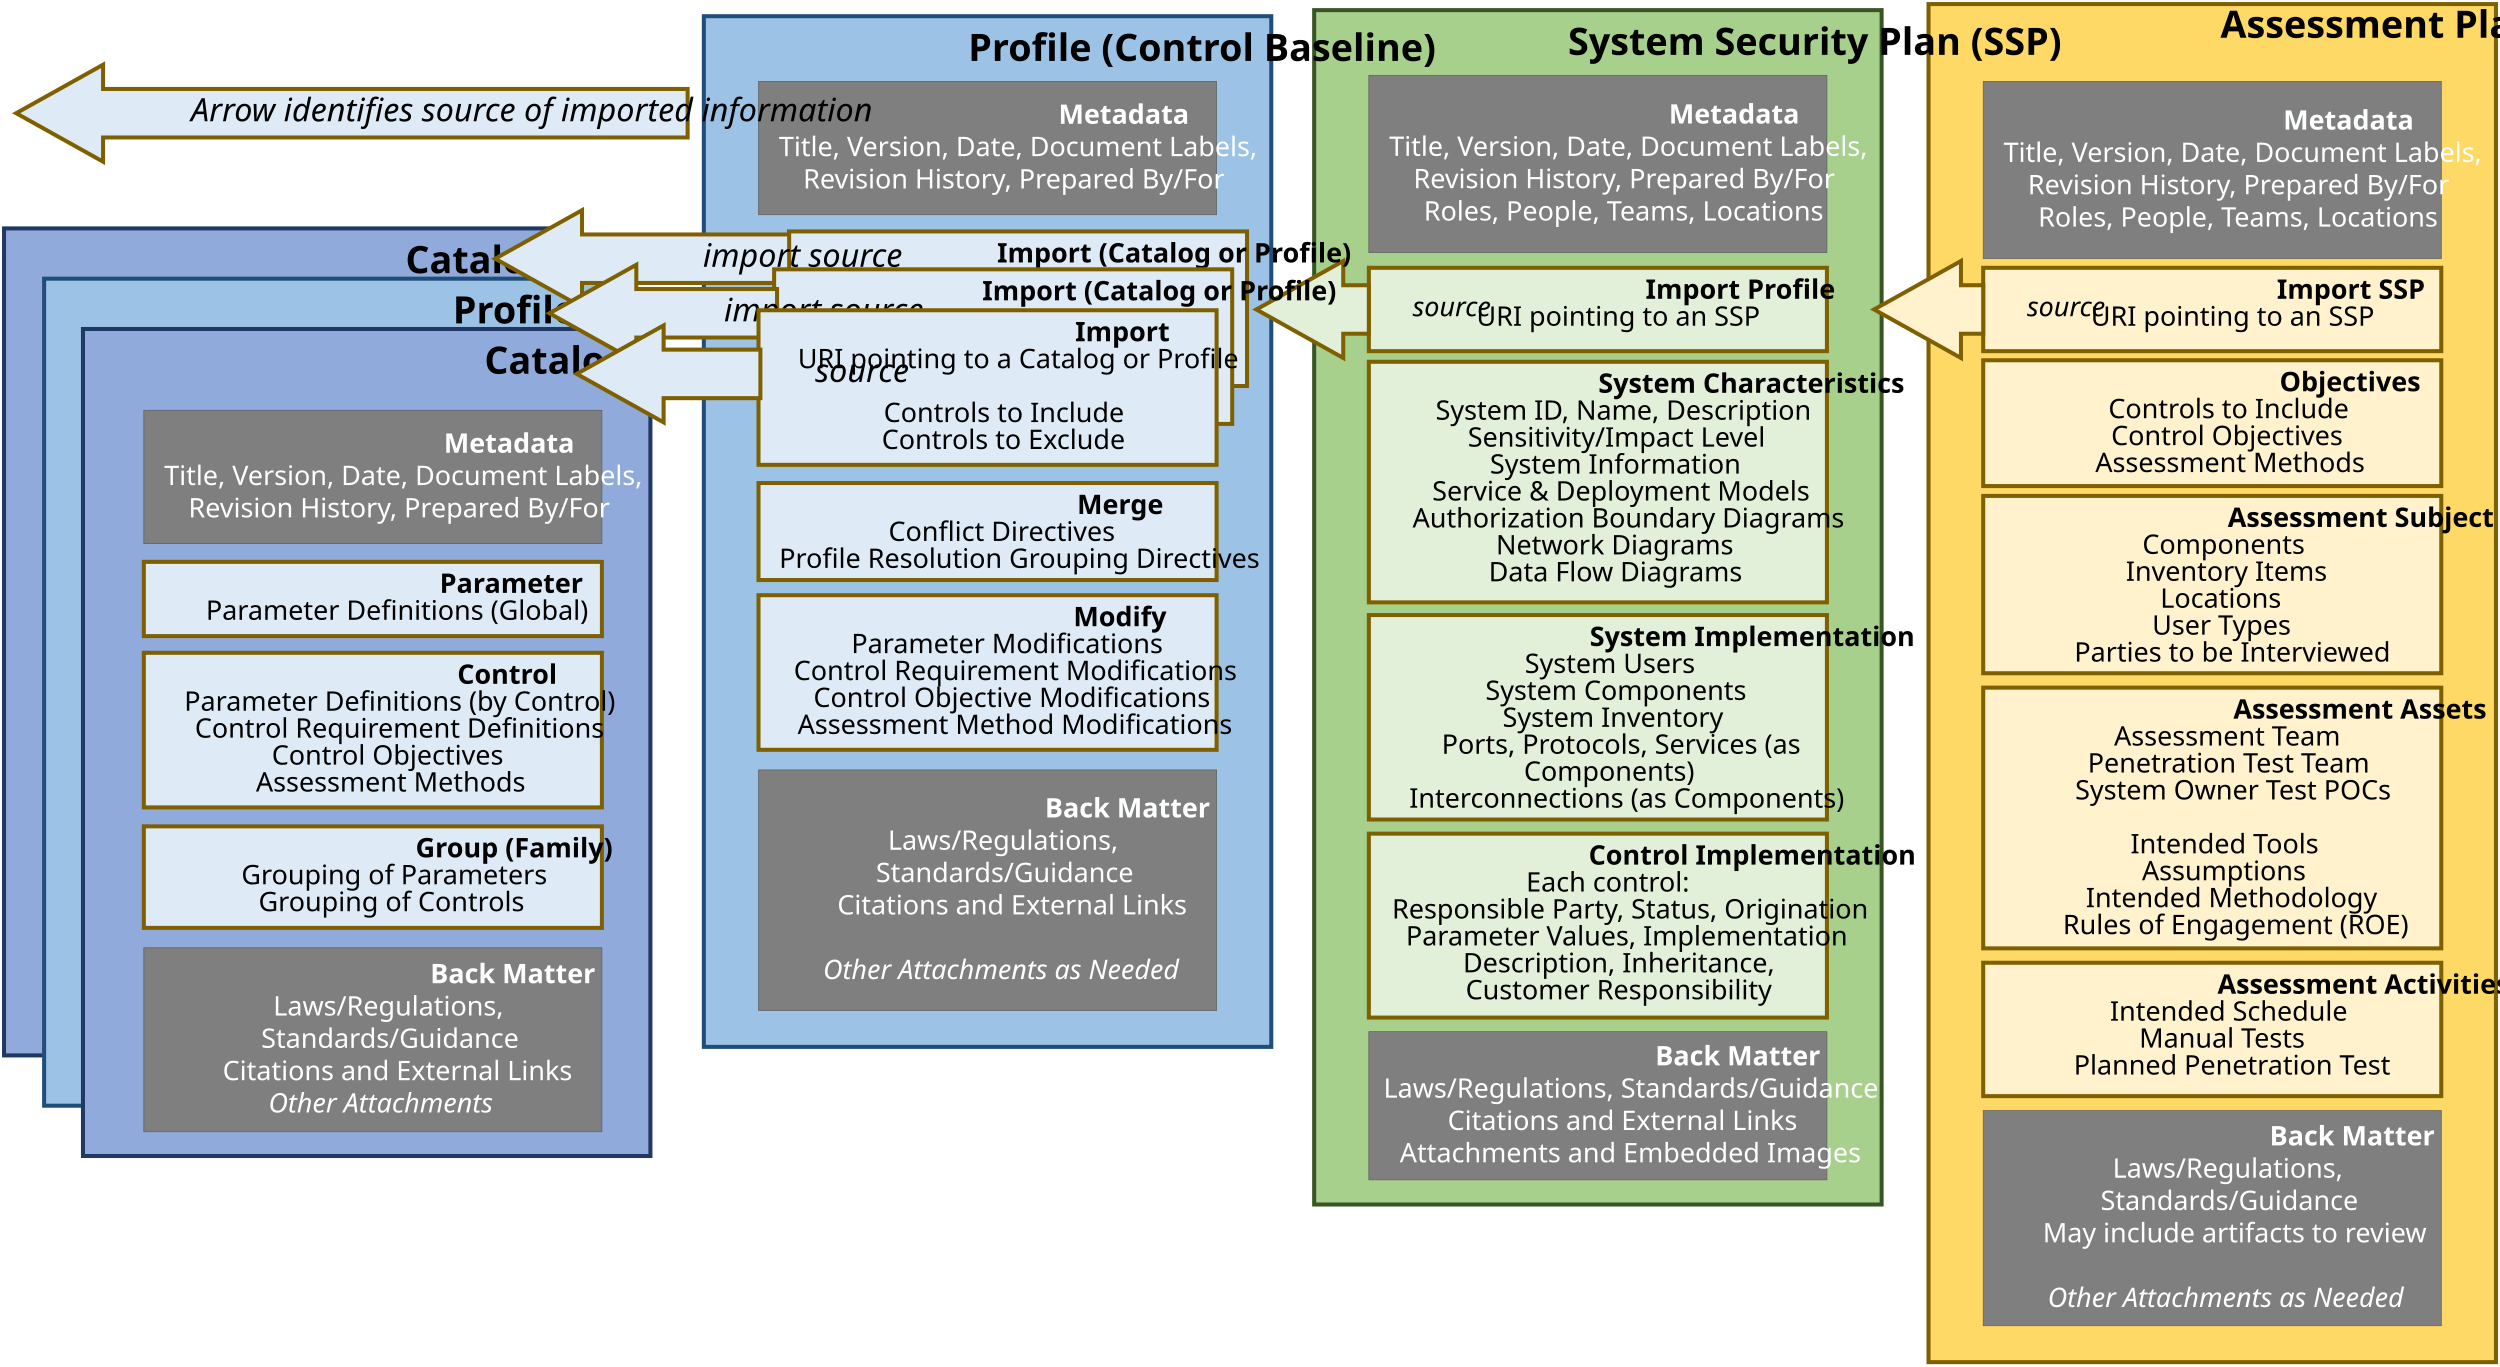
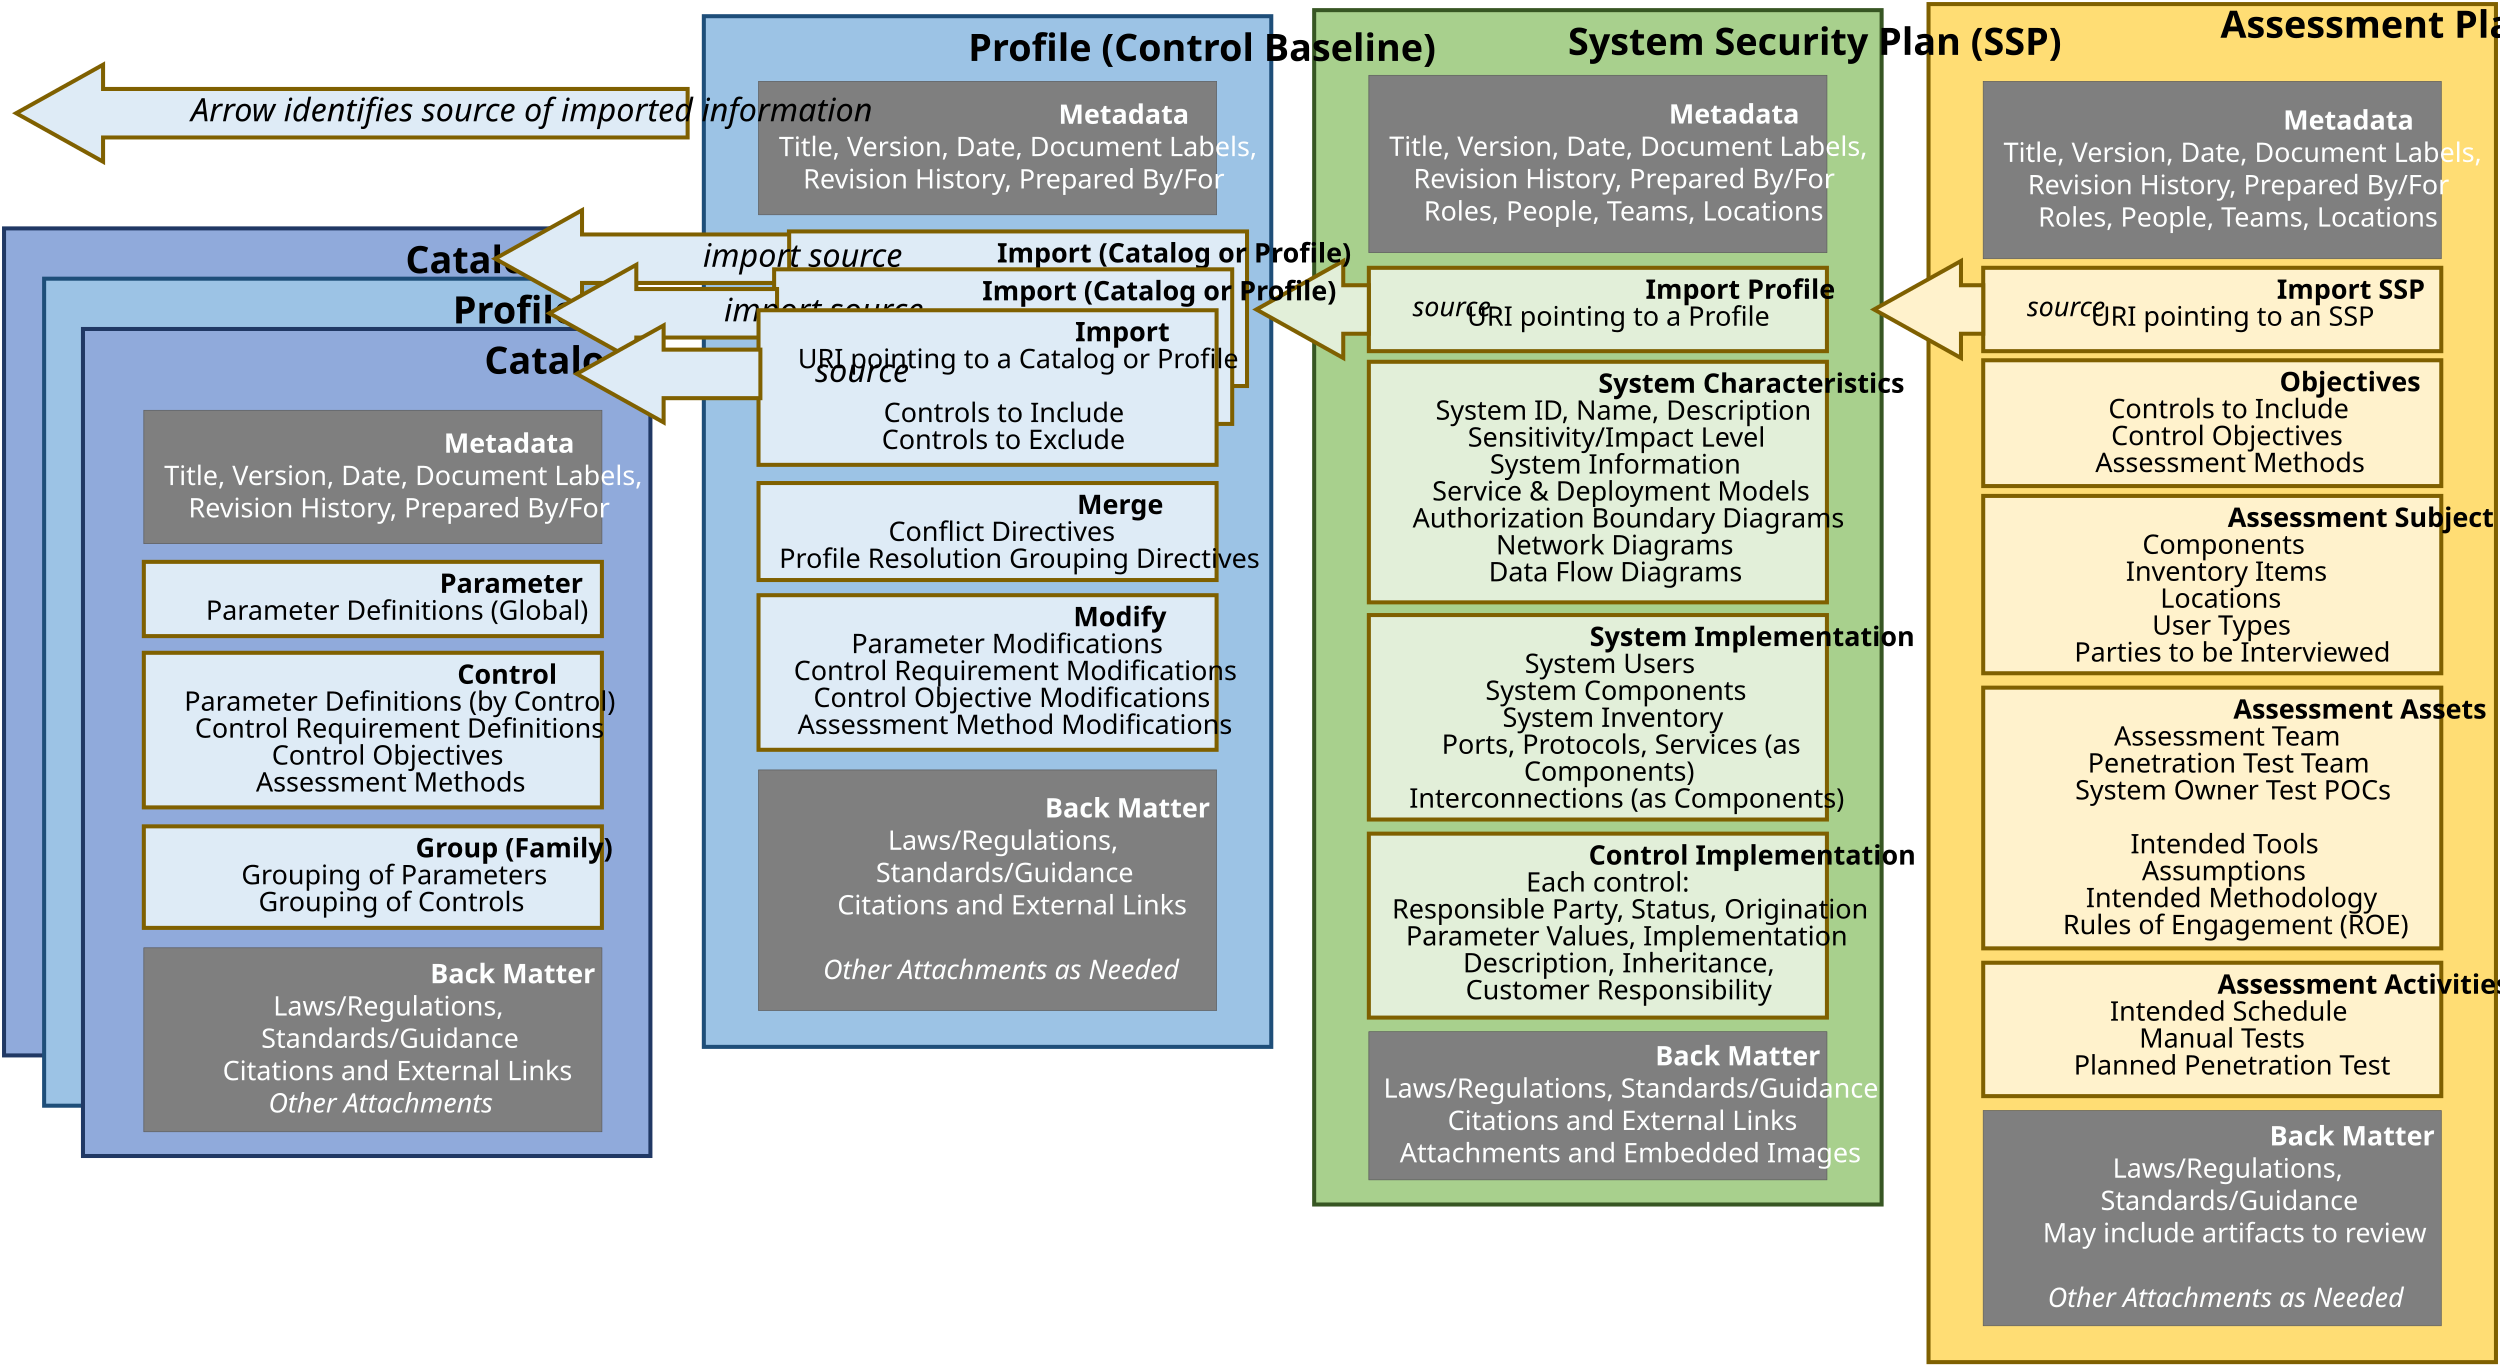
<svg xmlns="http://www.w3.org/2000/svg" xmlns:ns1="http://schemas.microsoft.com/visio/2003/SVGExtensions/" width="12.886in" height="7.042in" viewBox="0 0 927.791 507" xml:space="preserve" color-interpolation-filters="sRGB" class="st16">
  <ns1:documentProperties ns1:langID="1033" ns1:viewMarkup="false" />
  <style type="text/css">
	
		.st1 {fill:#90aadb;stroke:#203864;stroke-width:1.5}
		.st2 {fill:#000000;font-family:Calibri;font-size:1.167em;font-weight:bold}
		.st3 {fill:#9cc3e5;stroke:#1e4e79;stroke-width:1.5}
- 		.st4 {fill:#ffd965;stroke:#7f6000;stroke-width:1.5}
+ 		.st4 {fill:#ffd965;fill-opacity:0.9;stroke:#7f6000;stroke-width:1.5}
		.st5 {fill:#7f7f7f;stroke:#595959;stroke-width:0.25}
		.st6 {fill:#feffff;font-family:Calibri;font-size:0.833em;font-weight:bold}
		.st7 {font-size:1em;font-weight:normal}
		.st8 {fill:#fff2cc;stroke:#7f6000;stroke-width:1.5}
		.st9 {fill:#000000;font-family:Calibri;font-size:0.833em;font-weight:bold}
		.st10 {font-size:1em;font-style:italic;font-weight:normal}
		.st11 {fill:#a8d08d;stroke:#375623;stroke-width:1.5}
		.st12 {fill:#e2efd9;stroke:#7f6000;stroke-width:1.5}
		.st13 {fill:#000000;font-family:Calibri;font-size:0.833em;font-style:italic}
		.st14 {fill:#deebf6;stroke:#7f6000;stroke-width:1.5}
		.st15 {fill:#000000;font-family:Calibri;font-size:1em;font-style:italic}
		.st16 {fill:none;fill-rule:evenodd;font-size:12px;overflow:visible;stroke-linecap:square;stroke-miterlimit:3}
	
	</style>
  <g ns1:mID="0" ns1:index="1" ns1:groupContext="foregroundPage">
    <ns1:pageProperties ns1:drawingScale="1" ns1:pageScale="1" ns1:drawingUnits="0" ns1:shadowOffsetX="9" ns1:shadowOffsetY="-9" />
    <ns1:layer ns1:name="SSP" ns1:index="0" />
    <ns1:layer ns1:name="Assessment" ns1:index="1" />
    <g id="shape1051-1" ns1:mID="1051" ns1:groupContext="shape" ns1:layerMember="0" transform="translate(1.5,-115.328)">
      <ns1:textBlock ns1:margins="rect(4,4,4,4)" ns1:verticalAlign="0" />
      <ns1:textRect cx="105.293" cy="353.539" width="210.59" height="306.922" />
      <rect x="0" y="200.078" width="210.586" height="306.922" class="st1" />
      <text x="83.45" y="216.68" class="st2" ns1:langID="1033">
        <ns1:paragraph ns1:horizAlign="1" />
        <ns1:tabList />Catalog<ns1:newlineChar />
      </text>
    </g>
    <g id="shape1050-4" ns1:mID="1050" ns1:groupContext="shape" ns1:layerMember="0" transform="translate(16.3762,-96.6641)">
      <ns1:textBlock ns1:margins="rect(4,4,4,4)" ns1:verticalAlign="0" />
      <ns1:textRect cx="105.293" cy="353.539" width="210.59" height="306.922" />
      <rect x="0" y="200.078" width="210.586" height="306.922" class="st3" />
      <text x="86.14" y="216.68" class="st2" ns1:langID="1033">
        <ns1:paragraph ns1:horizAlign="1" />
        <ns1:tabList />Profile<ns1:newlineChar />
      </text>
    </g>
    <g id="shape162-7" ns1:mID="162" ns1:groupContext="shape" ns1:layerMember="1" transform="translate(715.707,-1.5)">
      <ns1:textBlock ns1:margins="rect(2,4,4,4)" ns1:verticalAlign="0" />
      <ns1:textRect cx="105.292" cy="255" width="210.59" height="504" />
      <rect x="0" y="3" width="210.584" height="504" class="st4" />
      <text x="42.81" y="15.5" class="st2" ns1:langID="1033">
        <ns1:paragraph ns1:spLine="-1" ns1:horizAlign="1" />
        <ns1:tabList />Assessment Plan (AP)</text>
    </g>
    <g id="shape20-10" ns1:mID="20" ns1:groupContext="shape" ns1:layerMember="1" transform="translate(735.999,-411)">
      <ns1:userDefs>
        <ns1:ud ns1:nameU="visVersion" ns1:val="VT0(15):26" />
      </ns1:userDefs>
      <ns1:textBlock ns1:margins="rect(4,4,4,4)" />
      <ns1:textRect cx="85" cy="474.094" width="170" height="65.812" />
      <rect x="0" y="441.187" width="169.999" height="65.812" class="st5" />
      <text x="64.56" y="459.09" class="st6" ns1:langID="1033">
        <ns1:paragraph ns1:horizAlign="1" />
        <ns1:tabList />Metadata<ns1:newlineChar />
        <tspan x="7.57" dy="1.2em" class="st7">Title, Version, Date, Document Labels, </tspan>
        <tspan x="16.56" dy="1.2em" class="st7">Revision History, Prepared By/For<ns1:lf />
        </tspan>
        <tspan x="20.39" dy="1.2em" class="st7">Roles, People, Teams, Locations</tspan>
      </text>
    </g>
    <g id="shape36-16" ns1:mID="36" ns1:groupContext="shape" ns1:layerMember="1" transform="translate(735.999,-257.156)">
      <ns1:userDefs>
        <ns1:ud ns1:nameU="visVersion" ns1:val="VT0(15):26" />
      </ns1:userDefs>
      <ns1:textBlock ns1:margins="rect(4,4,4,4)" ns1:verticalAlign="0" />
      <ns1:textRect cx="85" cy="474.094" width="170" height="65.812" />
      <rect x="0" y="441.187" width="169.999" height="65.812" class="st8" />
      <text x="43.99" y="452.69" class="st9" ns1:langID="1033">
        <ns1:paragraph ns1:spLine="-1" ns1:horizAlign="1" />
        <ns1:tabList />Assessment Subject<ns1:newlineChar />
        <tspan x="59.07" dy="1em" class="st7">Components<ns1:newlineChar />
        </tspan>
        <tspan x="52.92" dy="1em" class="st7">Inventory Items<ns1:newlineChar />
        </tspan>
        <tspan x="65.71" dy="1em" class="st7">Locations<ns1:newlineChar />
        </tspan>
        <tspan x="62.7" dy="1em" class="st7">User Types<ns1:newlineChar />
        </tspan>
        <tspan x="33.82" dy="1em" class="st7">Parties to be Interviewed</tspan>
      </text>
    </g>
    <g id="shape37-24" ns1:mID="37" ns1:groupContext="shape" ns1:layerMember="1" transform="translate(735.999,-15)">
      <ns1:userDefs>
        <ns1:ud ns1:nameU="visVersion" ns1:val="VT0(15):26" />
      </ns1:userDefs>
      <ns1:textBlock ns1:margins="rect(4,4,4,4)" />
      <ns1:textRect cx="85" cy="467.062" width="170" height="79.875" />
      <rect x="0" y="427.125" width="169.999" height="79.875" class="st5" />
      <text x="59.51" y="440.06" class="st6" ns1:langID="1033">
        <ns1:paragraph ns1:horizAlign="1" />
        <ns1:tabList />Back Matter<ns1:newlineChar />
        <tspan x="48.03" dy="1.2em" class="st7">Laws/Regulations,<ns1:newlineChar />
        </tspan>
        <tspan x="43.55" dy="1.2em" class="st7">Standards/Guidance<ns1:newlineChar />
        </tspan>
        <tspan x="22.13" dy="1.2em" class="st7">May include artifacts to review<ns1:newlineChar />
          <ns1:newlineChar />
        </tspan>
        <tspan x="23.95" dy="2.4em" class="st10">Other Attachments as Needed</tspan>
      </text>
    </g>
    <g id="shape41-31" ns1:mID="41" ns1:groupContext="shape" ns1:layerMember="1" transform="translate(735.999,-155.062)">
      <ns1:userDefs>
        <ns1:ud ns1:nameU="visVersion" ns1:val="VT0(15):26" />
      </ns1:userDefs>
      <ns1:textBlock ns1:margins="rect(4,4,4,4)" ns1:verticalAlign="0" />
      <ns1:textRect cx="85" cy="458.625" width="170" height="96.75" />
      <rect x="0" y="410.25" width="169.999" height="96.75" class="st8" />
      <text x="46.08" y="421.75" class="st9" ns1:langID="1033">
        <ns1:paragraph ns1:spLine="-1" ns1:horizAlign="1" />
        <ns1:tabList />Assessment Assets<ns1:newlineChar />
        <ns1:paragraph ns1:spLine="-1" ns1:horizAlign="1" />
        <tspan x="48.57" dy="1em" class="st7">Assessment Team <ns1:newlineChar />
        </tspan>
        <tspan x="38.79" dy="1em" class="st7">Penetration Test Team<ns1:newlineChar />
        </tspan>
        <tspan x="34.12" dy="1em" class="st7">System Owner Test POCs<ns1:newlineChar />
          <ns1:newlineChar />
        </tspan>
        <tspan x="54.64" dy="2em" class="st7">Intended Tools<ns1:newlineChar />
        </tspan>
        <tspan x="58.91" dy="1em" class="st7">Assumptions<ns1:newlineChar />
        </tspan>
        <tspan x="38.09" dy="1em" class="st7">Intended Methodology<ns1:newlineChar />
        </tspan>
        <tspan x="29.57" dy="1em" class="st7">Rules of Engagement (ROE)</tspan>
      </text>
    </g>
    <g id="shape45-41" ns1:mID="45" ns1:groupContext="shape" ns1:layerMember="1" transform="translate(735.999,-100.219)">
      <ns1:userDefs>
        <ns1:ud ns1:nameU="visVersion" ns1:val="VT0(15):26" />
      </ns1:userDefs>
      <ns1:textBlock ns1:margins="rect(4,4,4,4)" ns1:verticalAlign="0" />
      <ns1:textRect cx="85" cy="482.25" width="170" height="49.5" />
      <rect x="0" y="457.5" width="169.999" height="49.5" class="st8" />
      <text x="40.19" y="469" class="st9" ns1:langID="1033">
        <ns1:paragraph ns1:spLine="-1" ns1:horizAlign="1" />
        <ns1:tabList />Assessment Activities<ns1:newlineChar />
        <tspan x="47.04" dy="1em" class="st7">Intended Schedule<ns1:newlineChar />
        </tspan>
        <tspan x="57.89" dy="1em" class="st7">Manual Tests<ns1:newlineChar />
          <ns1:paragraph ns1:spLine="-1" ns1:horizAlign="1" />
        </tspan>
        <tspan x="33.6" dy="1em" class="st7">Planned Penetration Test</tspan>
      </text>
    </g>
    <g id="shape112-47" ns1:mID="112" ns1:groupContext="shape" ns1:layerMember="1" transform="translate(735.999,-326.625)">
      <ns1:userDefs>
        <ns1:ud ns1:nameU="visVersion" ns1:val="VT0(15):26" />
      </ns1:userDefs>
      <ns1:textBlock ns1:margins="rect(4,4,4,4)" ns1:verticalAlign="0" />
      <ns1:textRect cx="85" cy="483.656" width="170" height="46.688" />
      <rect x="0" y="460.312" width="169.999" height="46.688" class="st8" />
      <text x="63.21" y="471.81" class="st9" ns1:langID="1033">
        <ns1:paragraph ns1:spLine="-1" ns1:horizAlign="1" />
        <ns1:tabList />Objectives<ns1:newlineChar />
        <tspan x="46.45" dy="1em" class="st7">Controls to Include<ns1:newlineChar />
        </tspan>
        <tspan x="47.48" dy="1em" class="st7">Control Objectives<ns1:newlineChar />
        </tspan>
        <tspan x="41.6" dy="1em" class="st7">Assessment Methods</tspan>
      </text>
    </g>
    <g id="shape1005-53" ns1:mID="1005" ns1:groupContext="shape" ns1:layerMember="1" transform="translate(735.999,-376.692)">
      <ns1:userDefs>
        <ns1:ud ns1:nameU="visVersion" ns1:val="VT0(15):26" />
      </ns1:userDefs>
      <ns1:textBlock ns1:margins="rect(4,4,4,4)" ns1:verticalAlign="0" />
      <ns1:textRect cx="85" cy="491.533" width="170" height="30.933" />
      <rect x="0" y="476.067" width="169.999" height="30.933" class="st8" />
      <text x="62.2" y="487.57" class="st9" ns1:langID="1033">
        <ns1:paragraph ns1:spLine="-1" ns1:horizAlign="1" />
        <ns1:tabList />Import SSP<ns1:newlineChar />
        <tspan x="39.94" dy="1em" class="st7">URI pointing to an SSP</tspan>
      </text>
    </g>
    <g id="shape1016-57" ns1:mID="1016" ns1:groupContext="shape" ns1:layerMember="0" transform="translate(487.71,-60)">
      <ns1:textBlock ns1:margins="rect(4,4,4,4)" ns1:verticalAlign="0" />
      <ns1:textRect cx="105.293" cy="285.375" width="210.59" height="443.25" />
      <rect x="0" y="63.75" width="210.586" height="443.25" class="st11" />
      <text x="28.66" y="80.35" class="st2" ns1:langID="1033">
        <ns1:paragraph ns1:horizAlign="1" />
        <ns1:tabList />System Security Plan (SSP)<ns1:newlineChar />
      </text>
    </g>
    <g id="shape1020-60" ns1:mID="1020" ns1:groupContext="shape" ns1:layerMember="0" transform="translate(508.003,-283.466)">
      <ns1:textBlock ns1:margins="rect(4,4,4,4)" ns1:verticalAlign="0" />
      <ns1:textRect cx="85" cy="462.358" width="170" height="89.284" />
      <rect x="0" y="417.716" width="169.999" height="89.284" class="st12" />
      <text x="38.39" y="429.22" class="st9" ns1:langID="1033">
        <ns1:paragraph ns1:spLine="-1" ns1:horizAlign="1" />
        <ns1:tabList />System Characteristics<ns1:newlineChar />
        <tspan x="24.76" dy="1em" class="st7">System ID, Name, Description<ns1:newlineChar />
        </tspan>
        <tspan x="36.71" dy="1em" class="st7">Sensitivity/Impact Level<ns1:newlineChar />
        </tspan>
        <tspan x="44.93" dy="1em" class="st7">System Information<ns1:newlineChar />
        </tspan>
        <tspan x="23.51" dy="1em" class="st7">Service &amp; Deployment Models<ns1:newlineChar />
        </tspan>
        <tspan x="16.23" dy="1em" class="st7">Authorization Boundary Diagrams<ns1:newlineChar />
        </tspan>
        <tspan x="47.19" dy="1em" class="st7">Network Diagrams<ns1:newlineChar />
        </tspan>
        <tspan x="44.48" dy="1em" class="st7">Data Flow Diagrams</tspan>
      </text>
    </g>
    <g id="shape1021-70" ns1:mID="1021" ns1:groupContext="shape" ns1:layerMember="0" transform="translate(508.003,-202.875)">
      <ns1:textBlock ns1:margins="rect(4,4,4,4)" ns1:verticalAlign="0" />
      <ns1:textRect cx="85" cy="469.058" width="170" height="75.883" />
      <rect x="0" y="431.117" width="169.999" height="75.883" class="st12" />
      <text x="35.19" y="442.62" class="st9" ns1:langID="1033">
        <ns1:paragraph ns1:spLine="-1" ns1:horizAlign="1" />
        <ns1:tabList />System Implementation<ns1:newlineChar />
        <tspan x="57.85" dy="1em" class="st7">System Users<ns1:newlineChar />
        </tspan>
        <tspan x="43.26" dy="1em" class="st7">System Components<ns1:newlineChar />
        </tspan>
        <tspan x="49.62" dy="1em" class="st7">System Inventory<ns1:newlineChar />
          <ns1:paragraph ns1:spLine="-1" ns1:horizAlign="1" />
        </tspan>
        <tspan x="27.03" dy="1em" class="st7">Ports, Protocols, Services (as </tspan>
        <tspan x="57.55" dy="1em" class="st7">Components)<ns1:newlineChar />
          <ns1:paragraph ns1:spLine="-1" ns1:horizAlign="1" />
        </tspan>
        <tspan x="14.98" dy="1em" class="st7">Interconnections (as Components)</tspan>
      </text>
    </g>
    <g id="shape1022-79" ns1:mID="1022" ns1:groupContext="shape" ns1:layerMember="0" transform="translate(508.003,-129.366)">
      <ns1:textBlock ns1:margins="rect(4,4,4,4)" ns1:verticalAlign="0" />
      <ns1:textRect cx="85" cy="472.866" width="170" height="68.267" />
      <rect x="0" y="438.733" width="169.999" height="68.267" class="st12" />
      <text x="34.79" y="450.23" class="st9" ns1:langID="1033">
        <ns1:paragraph ns1:spLine="-1" ns1:horizAlign="1" />
        <ns1:tabList />Control Implementation<ns1:newlineChar />
        <tspan x="58.37" dy="1em" class="st7">Each control:<ns1:newlineChar />
        </tspan>
        <tspan x="8.61" dy="1em" class="st7">Responsible Party, Status, Origination<ns1:newlineChar />
        </tspan>
        <tspan x="13.76" dy="1em" class="st7">Parameter Values, Implementation </tspan>
        <tspan x="34.95" dy="1em" class="st7">Description, Inheritance,<ns1:newlineChar />
        </tspan>
        <tspan x="35.92" dy="1em" class="st7">Customer Responsibility</tspan>
      </text>
    </g>
    <g id="shape1025-87" ns1:mID="1025" ns1:groupContext="shape" ns1:layerMember="1" transform="translate(695.5,-392.158)">
      <ns1:userDefs>
        <ns1:ud ns1:nameU="visVersion" ns1:val="VT0(15):26" />
        <ns1:ud ns1:nameU="ArrowType" ns1:prompt="" ns1:val="VT0(2):26" />
      </ns1:userDefs>
      <ns1:textBlock ns1:margins="rect(4,4,4,4)" />
      <ns1:textRect cx="20.25" cy="507" width="40.5" height="0" />
      <path d="M0 507 L32.25 489 L32.25 498 L40.5 498 L40.5 507 L40.5 516 L32.25 516 L32.25 525 L0 507 Z" class="st8" />
      <text x="9.97" y="509.5" class="st13" ns1:langID="1033">
        <ns1:paragraph ns1:spLine="-1" ns1:horizAlign="2" />
        <ns1:tabList />source</text>
    </g>
    <g id="shape1026-90" ns1:mID="1026" ns1:groupContext="shape" transform="translate(508.003,-413.25)">
      <ns1:userDefs>
        <ns1:ud ns1:nameU="visVersion" ns1:val="VT0(15):26" />
      </ns1:userDefs>
      <ns1:textBlock ns1:margins="rect(4,4,4,4)" />
      <ns1:textRect cx="85" cy="474.094" width="170" height="65.812" />
      <rect x="0" y="441.187" width="169.999" height="65.812" class="st5" />
      <text x="64.56" y="459.09" class="st6" ns1:langID="1033">
        <ns1:paragraph ns1:horizAlign="1" />
        <ns1:tabList />Metadata<ns1:newlineChar />
        <tspan x="7.57" dy="1.2em" class="st7">Title, Version, Date, Document Labels, </tspan>
        <tspan x="16.56" dy="1.2em" class="st7">Revision History, Prepared By/For<ns1:lf />
        </tspan>
        <tspan x="20.39" dy="1.2em" class="st7">Roles, People, Teams, Locations</tspan>
      </text>
    </g>
    <g id="shape1027-96" ns1:mID="1027" ns1:groupContext="shape" transform="translate(508.003,-376.692)">
      <ns1:userDefs>
        <ns1:ud ns1:nameU="visVersion" ns1:val="VT0(15):26" />
      </ns1:userDefs>
      <ns1:textBlock ns1:margins="rect(4,4,4,4)" ns1:verticalAlign="0" />
      <ns1:textRect cx="85" cy="491.533" width="170" height="30.933" />
      <rect x="0" y="476.067" width="169.999" height="30.933" class="st12" />
      <text x="55.91" y="487.57" class="st9" ns1:langID="1033">
        <ns1:paragraph ns1:spLine="-1" ns1:horizAlign="1" />
        <ns1:tabList />Import Profile<ns1:newlineChar />
-         <tspan x="39.94" dy="1em" class="st7">URI pointing to an SSP</tspan>
+         <tspan x="36.48" dy="1em" class="st7">URI pointing to a Profile</tspan>
      </text>
    </g>
    <g id="shape1029-100" ns1:mID="1029" ns1:groupContext="shape" transform="translate(508.003,-69.1532)">
      <ns1:userDefs>
        <ns1:ud ns1:nameU="visVersion" ns1:val="VT0(15):26" />
      </ns1:userDefs>
      <ns1:textBlock ns1:margins="rect(4,4,4,4)" />
      <ns1:textRect cx="85" cy="479.514" width="170" height="54.972" />
      <rect x="0" y="452.028" width="169.999" height="54.972" class="st5" />
      <text x="59.51" y="464.51" class="st6" ns1:langID="1033">
        <ns1:paragraph ns1:horizAlign="1" />
        <ns1:tabList />Back Matter<ns1:newlineChar />
        <tspan x="5.44" dy="1.2em" class="st7">Laws/Regulations, Standards/Guidance<ns1:newlineChar />
        </tspan>
        <tspan x="29.25" dy="1.2em" class="st7">Citations and External Links<ns1:newlineChar />
        </tspan>
        <tspan x="11.48" dy="1.2em" class="st7">Attachments and Embedded Images</tspan>
      </text>
    </g>
    <g id="shape1032-106" ns1:mID="1032" ns1:groupContext="shape" ns1:layerMember="0" transform="translate(261.205,-118.5)">
      <ns1:textBlock ns1:margins="rect(4,4,4,4)" ns1:verticalAlign="0" />
      <ns1:textRect cx="105.293" cy="315.75" width="210.59" height="382.5" />
      <rect x="0" y="124.5" width="210.586" height="382.5" class="st3" />
      <text x="32.58" y="141.1" class="st2" ns1:langID="1033">
        <ns1:paragraph ns1:horizAlign="1" />
        <ns1:tabList />Profile (Control Baseline)<ns1:newlineChar />
      </text>
    </g>
    <g id="shape1033-109" ns1:mID="1033" ns1:groupContext="shape" ns1:layerMember="0" transform="translate(281.498,-291.75)">
      <ns1:textBlock ns1:margins="rect(4,4,4,4)" ns1:verticalAlign="0" />
      <ns1:textRect cx="85" cy="489" width="170" height="36" />
      <rect x="0" y="471" width="169.999" height="36" class="st14" />
      <text x="71.45" y="482.5" class="st9" ns1:langID="1033">
        <ns1:paragraph ns1:spLine="-1" ns1:horizAlign="1" />
        <ns1:tabList />Merge<ns1:newlineChar />
        <tspan x="48.24" dy="1em" class="st7">Conflict Directives<ns1:newlineChar />
        </tspan>
        <tspan x="7.67" dy="1em" class="st7">Profile Resolution Grouping Directives</tspan>
      </text>
    </g>
    <g id="shape1034-114" ns1:mID="1034" ns1:groupContext="shape" ns1:layerMember="0" transform="translate(281.498,-228.75)">
      <ns1:textBlock ns1:margins="rect(4,4,4,4)" ns1:verticalAlign="0" />
      <ns1:textRect cx="85" cy="478.312" width="170" height="57.375" />
      <rect x="0" y="449.625" width="169.999" height="57.375" class="st14" />
      <text x="70.08" y="461.13" class="st9" ns1:langID="1033">
        <ns1:paragraph ns1:spLine="-1" ns1:horizAlign="1" />
        <ns1:tabList />Modify<ns1:newlineChar />
        <tspan x="34.45" dy="1em" class="st7">Parameter Modifications<ns1:newlineChar />
        </tspan>
        <tspan x="13.08" dy="1em" class="st7">Control Requirement Modifications<ns1:newlineChar />
        </tspan>
        <tspan x="20.39" dy="1em" class="st7">Control Objective Modifications<ns1:newlineChar />
        </tspan>
        <tspan x="14.51" dy="1em" class="st7">Assessment Method Modifications</tspan>
      </text>
    </g>
    <g id="shape1036-121" ns1:mID="1036" ns1:groupContext="shape" transform="translate(281.498,-427.313)">
      <ns1:userDefs>
        <ns1:ud ns1:nameU="visVersion" ns1:val="VT0(15):26" />
      </ns1:userDefs>
      <ns1:textBlock ns1:margins="rect(4,4,4,4)" />
      <ns1:textRect cx="85" cy="482.25" width="170" height="49.5" />
      <rect x="0" y="457.5" width="169.999" height="49.5" class="st5" />
      <text x="64.56" y="473.25" class="st6" ns1:langID="1033">
        <ns1:paragraph ns1:horizAlign="1" />
        <ns1:tabList />Metadata<ns1:newlineChar />
        <tspan x="7.57" dy="1.2em" class="st7">Title, Version, Date, Document Labels, </tspan>
        <tspan x="16.56" dy="1.2em" class="st7">Revision History, Prepared By/For</tspan>
      </text>
    </g>
    <g id="shape1039-126" ns1:mID="1039" ns1:groupContext="shape" transform="translate(281.498,-132)">
      <ns1:userDefs>
        <ns1:ud ns1:nameU="visVersion" ns1:val="VT0(15):26" />
      </ns1:userDefs>
      <ns1:textBlock ns1:margins="rect(4,4,4,4)" />
      <ns1:textRect cx="85" cy="462.358" width="170" height="89.284" />
      <rect x="0" y="417.716" width="169.999" height="89.284" class="st5" />
      <text x="59.51" y="435.36" class="st6" ns1:langID="1033">
        <ns1:paragraph ns1:horizAlign="1" />
        <ns1:tabList />Back Matter<ns1:newlineChar />
        <tspan x="48.03" dy="1.2em" class="st7">Laws/Regulations,<ns1:newlineChar />
        </tspan>
        <tspan x="43.55" dy="1.2em" class="st7">Standards/Guidance<ns1:newlineChar />
        </tspan>
        <tspan x="29.25" dy="1.2em" class="st7">Citations and External Links<ns1:newlineChar />
          <ns1:newlineChar />
        </tspan>
        <tspan x="23.95" dy="2.4em" class="st10">Other Attachments as Needed</tspan>
      </text>
    </g>
    <g id="shape1028-133" ns1:mID="1028" ns1:groupContext="shape" transform="translate(466.25,-392.158)">
      <ns1:userDefs>
        <ns1:ud ns1:nameU="visVersion" ns1:val="VT0(15):26" />
        <ns1:ud ns1:nameU="ArrowType" ns1:prompt="" ns1:val="VT0(2):26" />
      </ns1:userDefs>
      <ns1:textBlock ns1:margins="rect(4,4,4,4)" />
      <ns1:textRect cx="20.877" cy="507" width="41.76" height="0" />
      <path d="M0 507 L32.25 489 L32.25 498 L41.75 498 L41.75 507 L41.75 516 L32.25 516 L32.25 525 L0 507 Z" class="st12" />
      <text x="11.22" y="509.5" class="st13" ns1:langID="1033">
        <ns1:paragraph ns1:spLine="-1" ns1:horizAlign="2" />
        <ns1:tabList />source</text>
    </g>
    <g id="shape1041-136" ns1:mID="1041" ns1:groupContext="shape" transform="translate(292.791,-363.75)">
      <ns1:userDefs>
        <ns1:ud ns1:nameU="visVersion" ns1:val="VT0(15):26" />
      </ns1:userDefs>
      <ns1:textBlock ns1:margins="rect(4,4,4,4)" ns1:verticalAlign="0" />
      <ns1:textRect cx="85" cy="478.312" width="170" height="57.375" />
      <rect x="0" y="449.625" width="169.999" height="57.375" class="st14" />
      <text x="30.46" y="461.13" class="st9" ns1:langID="1033">
        <ns1:paragraph ns1:spLine="-1" ns1:horizAlign="1" />
        <ns1:tabList />Import (Catalog or Profile)</text>
    </g>
    <g id="shape1042-139" ns1:mID="1042" ns1:groupContext="shape" ns1:layerMember="0" transform="translate(30.7906,-78)">
      <ns1:textBlock ns1:margins="rect(4,4,4,4)" ns1:verticalAlign="0" />
      <ns1:textRect cx="105.293" cy="353.539" width="210.59" height="306.922" />
      <rect x="0" y="200.078" width="210.586" height="306.922" class="st1" />
      <text x="83.45" y="216.68" class="st2" ns1:langID="1033">
        <ns1:paragraph ns1:horizAlign="1" />
        <ns1:tabList />Catalog<ns1:newlineChar />
      </text>
    </g>
    <g id="shape1043-142" ns1:mID="1043" ns1:groupContext="shape" ns1:layerMember="0" transform="translate(53.377,-207.375)">
      <ns1:textBlock ns1:margins="rect(4,4,4,4)" ns1:verticalAlign="0" />
      <ns1:textRect cx="85" cy="478.312" width="170" height="57.375" />
      <rect x="0" y="449.625" width="169.999" height="57.375" class="st14" />
      <text x="69.56" y="461.13" class="st9" ns1:langID="1033">
        <ns1:paragraph ns1:spLine="-1" ns1:horizAlign="1" />
        <ns1:tabList />Control<ns1:newlineChar />
        <tspan x="15" dy="1em" class="st7">Parameter Definitions (by Control)<ns1:newlineChar />
        </tspan>
        <tspan x="18.93" dy="1em" class="st7">Control Requirement Definitions<ns1:newlineChar />
        </tspan>
        <tspan x="47.48" dy="1em" class="st7">Control Objectives<ns1:newlineChar />
        </tspan>
        <tspan x="41.6" dy="1em" class="st7">Assessment Methods</tspan>
      </text>
    </g>
    <g id="shape1044-149" ns1:mID="1044" ns1:groupContext="shape" ns1:layerMember="0" transform="translate(53.377,-162.656)">
      <ns1:textBlock ns1:margins="rect(4,4,4,4)" ns1:verticalAlign="0" />
      <ns1:textRect cx="85" cy="488.156" width="170" height="37.688" />
      <rect x="0" y="469.312" width="169.999" height="37.688" class="st14" />
      <text x="54.08" y="480.81" class="st9" ns1:langID="1033">
        <ns1:paragraph ns1:spLine="-1" ns1:horizAlign="1" />
        <ns1:tabList />Group (Family)<ns1:newlineChar />
        <ns1:paragraph ns1:spLine="-1" ns1:horizAlign="1" />
        <tspan x="36.2" dy="1em" class="st7">Grouping of Parameters<ns1:newlineChar />
        </tspan>
        <tspan x="42.57" dy="1em" class="st7">Grouping of Controls</tspan>
      </text>
    </g>
    <g id="shape1045-154" ns1:mID="1045" ns1:groupContext="shape" transform="translate(53.377,-305.25)">
      <ns1:userDefs>
        <ns1:ud ns1:nameU="visVersion" ns1:val="VT0(15):26" />
      </ns1:userDefs>
      <ns1:textBlock ns1:margins="rect(4,4,4,4)" />
      <ns1:textRect cx="85" cy="482.25" width="170" height="49.5" />
      <rect x="0" y="457.5" width="169.999" height="49.5" class="st5" />
      <text x="64.56" y="473.25" class="st6" ns1:langID="1033">
        <ns1:paragraph ns1:horizAlign="1" />
        <ns1:tabList />Metadata<ns1:newlineChar />
        <tspan x="7.57" dy="1.2em" class="st7">Title, Version, Date, Document Labels, </tspan>
        <tspan x="16.56" dy="1.2em" class="st7">Revision History, Prepared By/For</tspan>
      </text>
    </g>
    <g id="shape1046-159" ns1:mID="1046" ns1:groupContext="shape" transform="translate(53.377,-87)">
      <ns1:userDefs>
        <ns1:ud ns1:nameU="visVersion" ns1:val="VT0(15):26" />
      </ns1:userDefs>
      <ns1:textBlock ns1:margins="rect(4,4,4,4)" />
      <ns1:textRect cx="85" cy="472.866" width="170" height="68.267" />
      <rect x="0" y="438.733" width="169.999" height="68.267" class="st5" />
      <text x="59.51" y="451.87" class="st6" ns1:langID="1033">
        <ns1:paragraph ns1:horizAlign="1" />
        <ns1:tabList />Back Matter<ns1:newlineChar />
        <tspan x="48.03" dy="1.2em" class="st7">Laws/Regulations,<ns1:newlineChar />
        </tspan>
        <tspan x="43.55" dy="1.2em" class="st7">Standards/Guidance<ns1:newlineChar />
        </tspan>
        <tspan x="29.25" dy="1.2em" class="st7">Citations and External Links<ns1:newlineChar />
        </tspan>
        <tspan x="46.25" dy="1.2em" class="st10">Other Attachments</tspan>
      </text>
    </g>
    <g id="shape1047-166" ns1:mID="1047" ns1:groupContext="shape" transform="translate(53.377,-270.938)">
      <ns1:userDefs>
        <ns1:ud ns1:nameU="visVersion" ns1:val="VT0(15):26" />
      </ns1:userDefs>
      <ns1:textBlock ns1:margins="rect(4,4,4,4)" ns1:verticalAlign="0" />
      <ns1:textRect cx="85" cy="493.219" width="170" height="27.562" />
      <rect x="0" y="479.437" width="169.999" height="27.562" class="st14" />
      <text x="63.01" y="490.94" class="st9" ns1:langID="1033">
        <ns1:paragraph ns1:spLine="-1" ns1:horizAlign="1" />
        <ns1:tabList />Parameter<ns1:newlineChar />
        <tspan x="23.04" dy="1em" class="st7">Parameter Definitions (Global)</tspan>
      </text>
    </g>
    <g id="shape1049-170" ns1:mID="1049" ns1:groupContext="shape" transform="translate(183.75,-411)">
      <ns1:userDefs>
        <ns1:ud ns1:nameU="visVersion" ns1:val="VT0(15):26" />
        <ns1:ud ns1:nameU="ArrowType" ns1:prompt="" ns1:val="VT0(2):26" />
      </ns1:userDefs>
      <ns1:textBlock ns1:margins="rect(4,4,4,4)" />
      <ns1:textRect cx="54.562" cy="507" width="109.13" height="0" />
      <path d="M0 507 L32.25 489 L32.25 498 L109.12 498 L109.12 507 L109.12 516 L32.25 516 L32.25 525 L0 507 Z" class="st14" />
      <text x="20.94" y="510" class="st15" ns1:langID="1033">
        <ns1:paragraph ns1:spLine="-1" ns1:horizAlign="1" />
        <ns1:tabList />import source</text>
    </g>
    <g id="shape1040-173" ns1:mID="1040" ns1:groupContext="shape" transform="translate(287.291,-349.688)">
      <ns1:userDefs>
        <ns1:ud ns1:nameU="visVersion" ns1:val="VT0(15):26" />
      </ns1:userDefs>
      <ns1:textBlock ns1:margins="rect(4,4,4,4)" ns1:verticalAlign="0" />
      <ns1:textRect cx="85" cy="478.312" width="170" height="57.375" />
      <rect x="0" y="449.625" width="169.999" height="57.375" class="st14" />
      <text x="30.46" y="461.13" class="st9" ns1:langID="1033">
        <ns1:paragraph ns1:spLine="-1" ns1:horizAlign="1" />
        <ns1:tabList />Import (Catalog or Profile)</text>
    </g>
    <g id="shape1048-176" ns1:mID="1048" ns1:groupContext="shape" transform="translate(203.896,-390.75)">
      <ns1:userDefs>
        <ns1:ud ns1:nameU="visVersion" ns1:val="VT0(15):26" />
        <ns1:ud ns1:nameU="ArrowType" ns1:prompt="" ns1:val="VT0(2):26" />
      </ns1:userDefs>
      <ns1:textBlock ns1:margins="rect(4,4,4,4)" />
      <ns1:textRect cx="42.239" cy="507" width="84.48" height="0" />
      <path d="M0 507 L32.25 489 L32.25 498 L84.48 498 L84.48 507 L84.48 516 L32.25 516 L32.25 525 L0 507 Z" class="st14" />
      <text x="8.61" y="510" class="st15" ns1:langID="1033">
        <ns1:paragraph ns1:spLine="-1" ns1:horizAlign="1" />
        <ns1:tabList />import source</text>
    </g>
    <g id="shape1037-179" ns1:mID="1037" ns1:groupContext="shape" transform="translate(281.498,-334.5)">
      <ns1:userDefs>
        <ns1:ud ns1:nameU="visVersion" ns1:val="VT0(15):26" />
      </ns1:userDefs>
      <ns1:textBlock ns1:margins="rect(4,4,4,4)" ns1:verticalAlign="0" />
      <ns1:textRect cx="85" cy="478.312" width="170" height="57.375" />
      <rect x="0" y="449.625" width="169.999" height="57.375" class="st14" />
      <text x="70.72" y="461.13" class="st9" ns1:langID="1033">
        <ns1:paragraph ns1:spLine="-1" ns1:horizAlign="1" />
        <ns1:tabList />Import<ns1:newlineChar />
        <tspan x="14.57" dy="1em" class="st7">URI pointing to a Catalog or Profile<ns1:newlineChar />
          <ns1:newlineChar />
        </tspan>
        <tspan x="46.45" dy="2em" class="st7">Controls to Include<ns1:newlineChar />
        </tspan>
        <tspan x="45.73" dy="1em" class="st7">Controls to Exclude</tspan>
      </text>
    </g>
    <g id="shape1038-185" ns1:mID="1038" ns1:groupContext="shape" transform="translate(214.03,-368.25)">
      <ns1:userDefs>
        <ns1:ud ns1:nameU="visVersion" ns1:val="VT0(15):26" />
        <ns1:ud ns1:nameU="ArrowType" ns1:prompt="" ns1:val="VT0(2):26" />
      </ns1:userDefs>
      <ns1:textBlock ns1:margins="rect(4,4,4,4)" />
      <ns1:textRect cx="34.079" cy="507" width="68.16" height="0" />
      <path d="M0 507 L32.25 489 L32.25 498 L68.16 498 L68.16 507 L68.16 516 L32.25 516 L32.25 525 L0 507 Z" class="st14" />
      <text x="32.32" y="510" class="st15" ns1:langID="1033">
        <ns1:paragraph ns1:spLine="-1" ns1:horizAlign="2" />
        <ns1:tabList />source</text>
    </g>
    <g id="shape1087-188" ns1:mID="1087" ns1:groupContext="shape" transform="translate(6,-465)">
      <ns1:userDefs>
        <ns1:ud ns1:nameU="visVersion" ns1:val="VT0(15):26" />
        <ns1:ud ns1:nameU="ArrowType" ns1:prompt="" ns1:val="VT0(2):26" />
      </ns1:userDefs>
      <ns1:textBlock ns1:margins="rect(4,4,4,4)" />
      <ns1:textRect cx="124.594" cy="507" width="249.19" height="0" />
      <path d="M0 507 L32.25 489 L32.25 498 L249.19 498 L249.19 507 L249.19 516 L32.25 516 L32.25 525 L0 507 Z" class="st14" />
      <text x="8.71" y="510" class="st15" ns1:langID="1033">
        <ns1:paragraph ns1:spLine="-1" ns1:horizAlign="1" />
        <ns1:tabList />Arrow identifies source of imported information</text>
    </g>
  </g>
</svg>
